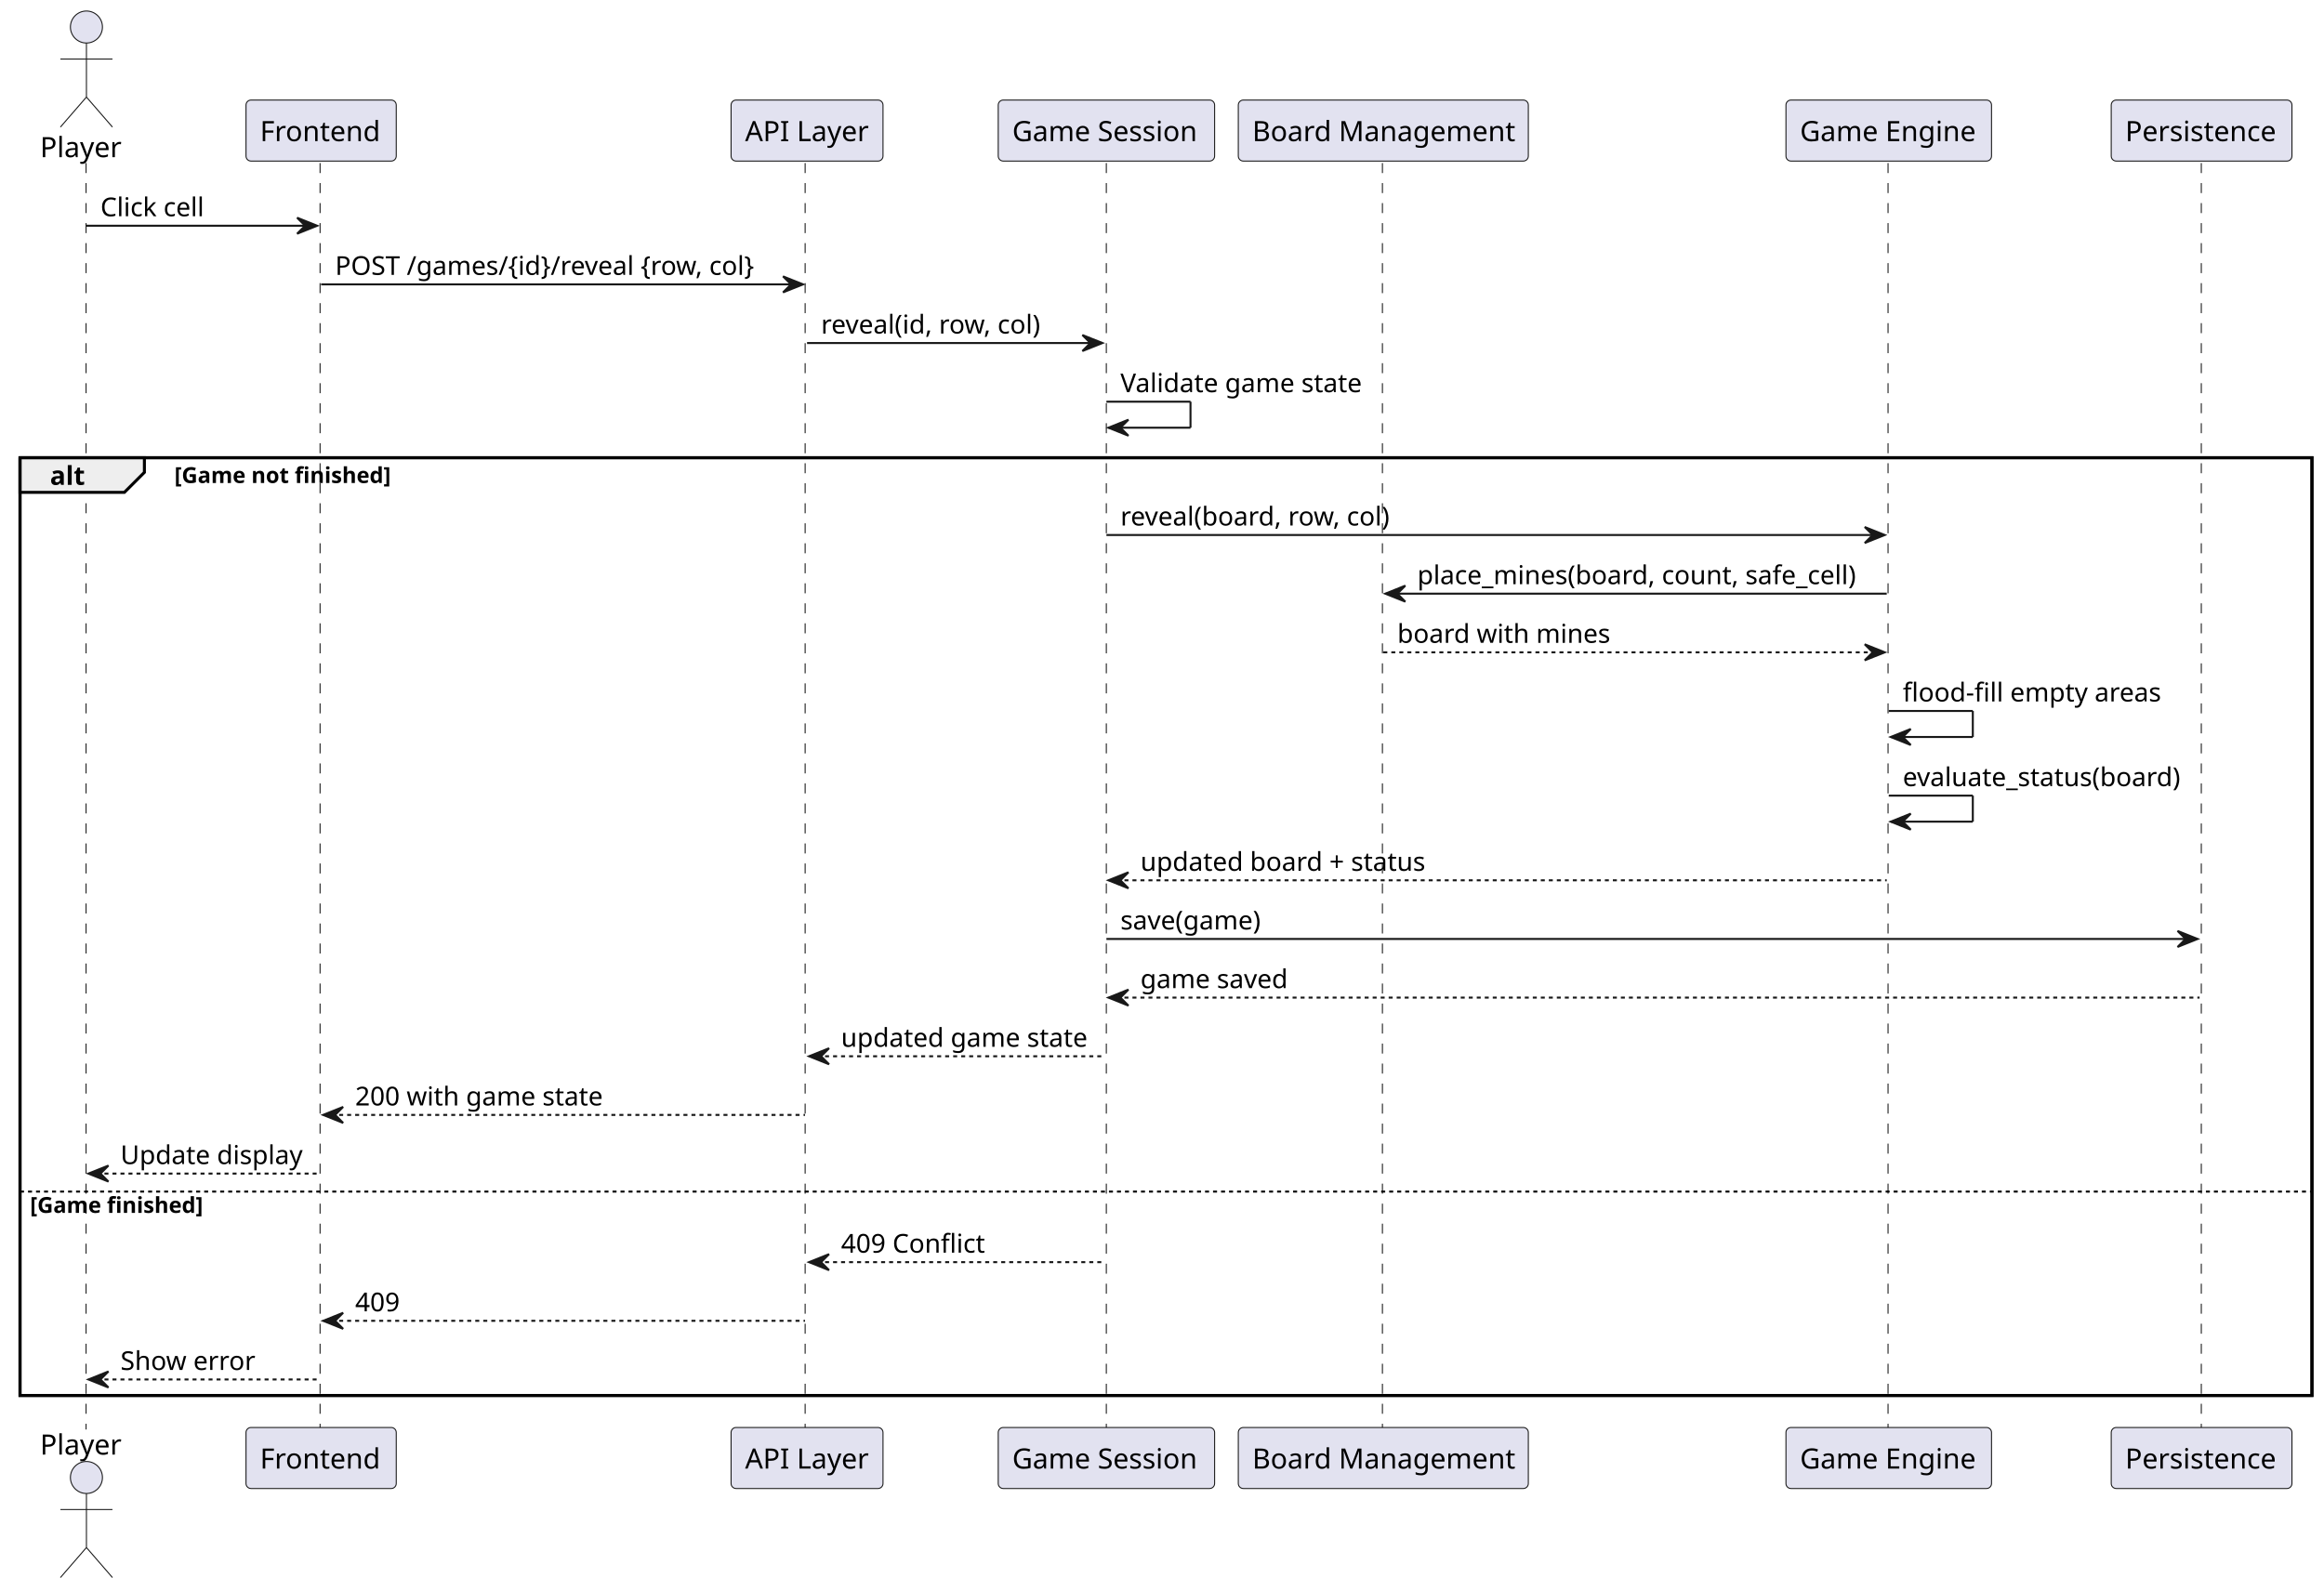
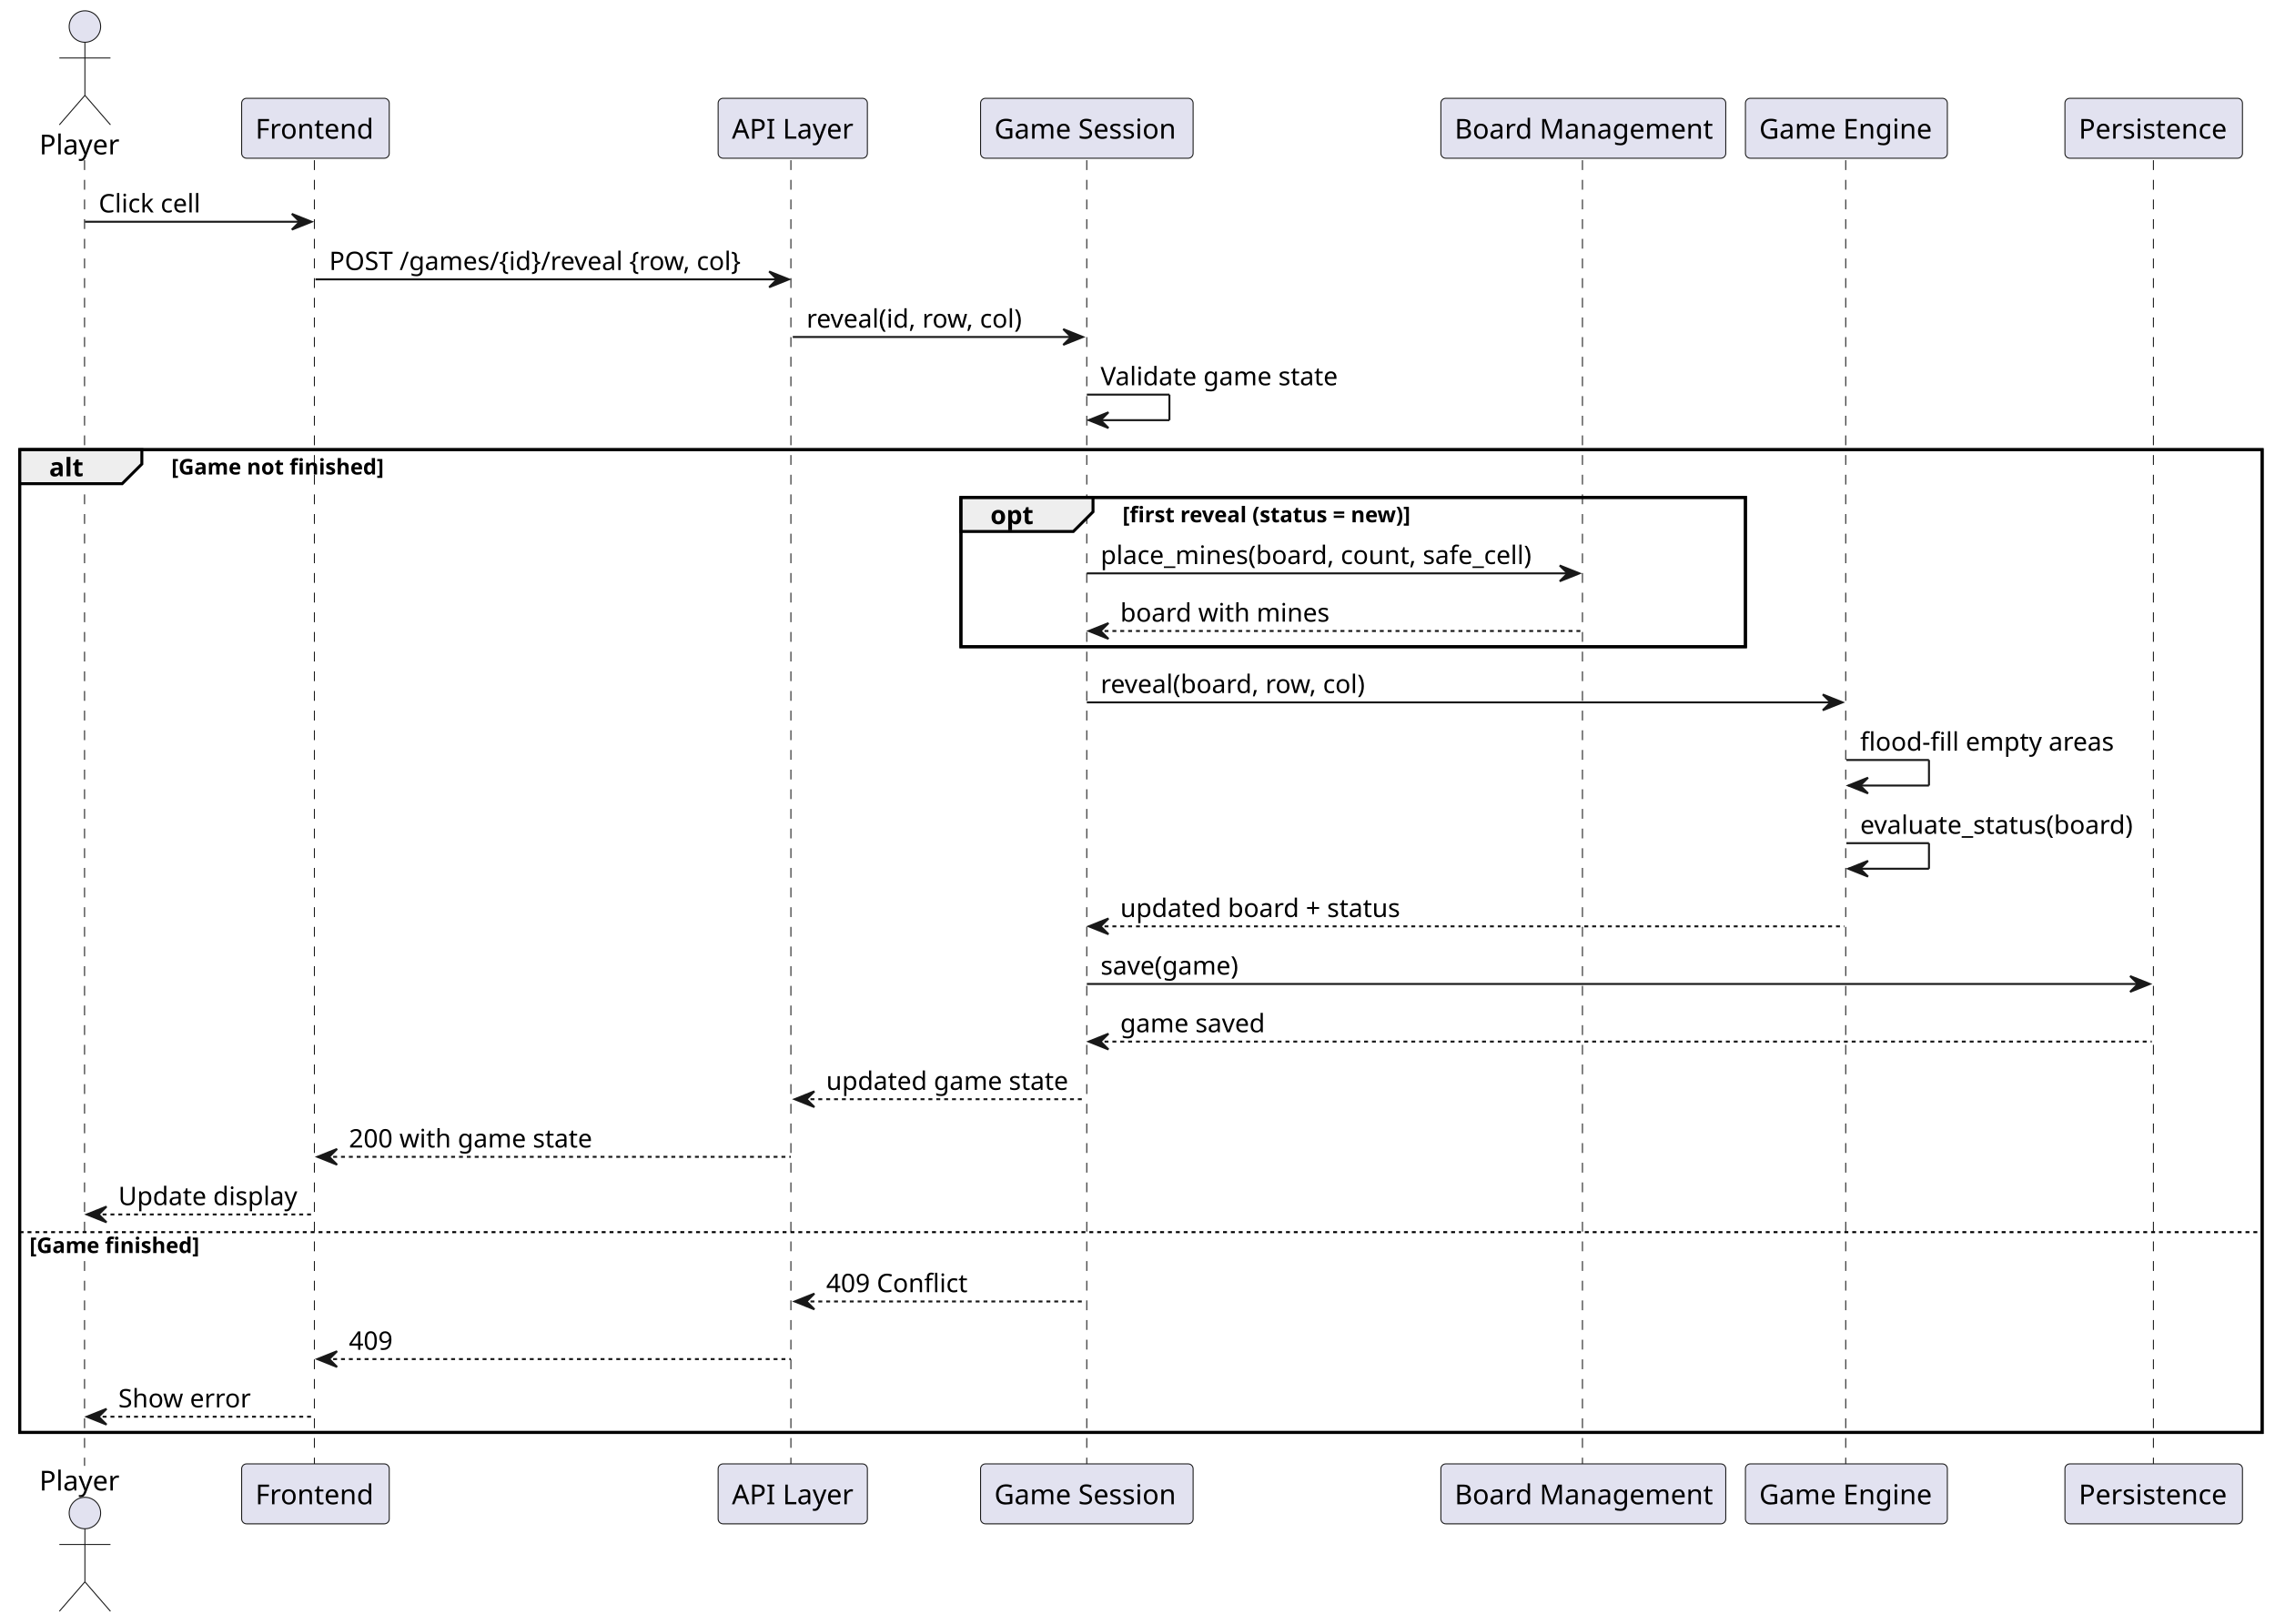
- <svg xmlns="http://www.w3.org/2000/svg" contentStyleType="text/css" height="795px" preserveAspectRatio="none" style="width:1161px;height:795px;background:#FFFFFF;" version="1.1" viewBox="0 0 1161 795" width="1161px" zoomAndPan="magnify">
+ <svg xmlns="http://www.w3.org/2000/svg" contentStyleType="text/css" height="826px" preserveAspectRatio="none" style="width:1157px;height:826px;background:#FFFFFF;" version="1.1" viewBox="0 0 1157 826" width="1157px" zoomAndPan="magnify">
  <defs />
  <g>
-     <rect fill="none" height="468.613" style="stroke:#000000;stroke-width:1.5;" width="1144.988" x="10" y="228.731" />
-     <line style="stroke:#181818;stroke-width:0.5;stroke-dasharray:5.0,5.0;" x1="43" x2="43" y1="81.488" y2="714.344" />
-     <line style="stroke:#181818;stroke-width:0.5;stroke-dasharray:5.0,5.0;" x1="159.898" x2="159.898" y1="81.488" y2="714.344" />
-     <line style="stroke:#181818;stroke-width:0.5;stroke-dasharray:5.0,5.0;" x1="402.224" x2="402.224" y1="81.488" y2="714.344" />
-     <line style="stroke:#181818;stroke-width:0.5;stroke-dasharray:5.0,5.0;" x1="552.688" x2="552.688" y1="81.488" y2="714.344" />
-     <line style="stroke:#181818;stroke-width:0.5;stroke-dasharray:5.0,5.0;" x1="690.618" x2="690.618" y1="81.488" y2="714.344" />
-     <line style="stroke:#181818;stroke-width:0.5;stroke-dasharray:5.0,5.0;" x1="943.213" x2="943.213" y1="81.488" y2="714.344" />
-     <line style="stroke:#181818;stroke-width:0.5;stroke-dasharray:5.0,5.0;" x1="1099.706" x2="1099.706" y1="81.488" y2="714.344" />
+     <rect fill="none" height="499.924" style="stroke:#000000;stroke-width:1.5;" width="1140.452" x="10" y="228.731" />
+     <rect fill="none" height="75.932" style="stroke:#000000;stroke-width:1.5;" width="398.989" x="488.688" y="253.041" />
+     <line style="stroke:#181818;stroke-width:0.5;stroke-dasharray:5.0,5.0;" x1="43" x2="43" y1="81.488" y2="745.654" />
+     <line style="stroke:#181818;stroke-width:0.5;stroke-dasharray:5.0,5.0;" x1="159.898" x2="159.898" y1="81.488" y2="745.654" />
+     <line style="stroke:#181818;stroke-width:0.5;stroke-dasharray:5.0,5.0;" x1="402.224" x2="402.224" y1="81.488" y2="745.654" />
+     <line style="stroke:#181818;stroke-width:0.5;stroke-dasharray:5.0,5.0;" x1="552.688" x2="552.688" y1="81.488" y2="745.654" />
+     <line style="stroke:#181818;stroke-width:0.5;stroke-dasharray:5.0,5.0;" x1="804.789" x2="804.789" y1="81.488" y2="745.654" />
+     <line style="stroke:#181818;stroke-width:0.5;stroke-dasharray:5.0,5.0;" x1="938.677" x2="938.677" y1="81.488" y2="745.654" />
+     <line style="stroke:#181818;stroke-width:0.5;stroke-dasharray:5.0,5.0;" x1="1095.169" x2="1095.169" y1="81.488" y2="745.654" />
    <text fill="#000000" font-family="sans-serif" font-size="14" lengthAdjust="spacing" textLength="40.359" x="20" y="78.535">Player</text>
    <ellipse cx="43.18" cy="13.5" fill="#E2E2F0" rx="8" ry="8" style="stroke:#181818;stroke-width:0.5;" />
    <path d="M43.18,21.5 L43.18,48.5 M30.18,29.5 L56.18,29.5 M43.18,48.5 L30.18,63.5 M43.18,48.5 L56.18,63.5 " fill="none" style="stroke:#181818;stroke-width:0.5;" />
-     <text fill="#000000" font-family="sans-serif" font-size="14" lengthAdjust="spacing" textLength="40.359" x="20" y="726.879">Player</text>
-     <ellipse cx="43.18" cy="738.332" fill="#E2E2F0" rx="8" ry="8" style="stroke:#181818;stroke-width:0.5;" />
-     <path d="M43.18,746.332 L43.18,773.332 M30.18,754.332 L56.18,754.332 M43.18,773.332 L30.18,788.332 M43.18,773.332 L56.18,788.332 " fill="none" style="stroke:#181818;stroke-width:0.5;" />
+     <text fill="#000000" font-family="sans-serif" font-size="14" lengthAdjust="spacing" textLength="40.359" x="20" y="758.189">Player</text>
+     <ellipse cx="43.18" cy="769.643" fill="#E2E2F0" rx="8" ry="8" style="stroke:#181818;stroke-width:0.5;" />
+     <path d="M43.18,777.643 L43.18,804.643 M30.18,785.643 L56.18,785.643 M43.18,804.643 L30.18,819.643 M43.18,804.643 L56.18,819.643 " fill="none" style="stroke:#181818;stroke-width:0.5;" />
    <rect fill="#E2E2F0" height="30.488" rx="2.5" ry="2.5" style="stroke:#181818;stroke-width:0.5;" width="75.059" x="122.897" y="50" />
    <text fill="#000000" font-family="sans-serif" font-size="14" lengthAdjust="spacing" textLength="61.059" x="129.898" y="70.535">Frontend</text>
-     <rect fill="#E2E2F0" height="30.488" rx="2.5" ry="2.5" style="stroke:#181818;stroke-width:0.5;" width="75.059" x="122.897" y="713.344" />
-     <text fill="#000000" font-family="sans-serif" font-size="14" lengthAdjust="spacing" textLength="61.059" x="129.898" y="733.879">Frontend</text>
+     <rect fill="#E2E2F0" height="30.488" rx="2.5" ry="2.5" style="stroke:#181818;stroke-width:0.5;" width="75.059" x="122.897" y="744.654" />
+     <text fill="#000000" font-family="sans-serif" font-size="14" lengthAdjust="spacing" textLength="61.059" x="129.898" y="765.189">Frontend</text>
    <rect fill="#E2E2F0" height="30.488" rx="2.5" ry="2.5" style="stroke:#181818;stroke-width:0.5;" width="75.899" x="365.224" y="50" />
    <text fill="#000000" font-family="sans-serif" font-size="14" lengthAdjust="spacing" textLength="61.899" x="372.224" y="70.535">API Layer</text>
-     <rect fill="#E2E2F0" height="30.488" rx="2.5" ry="2.5" style="stroke:#181818;stroke-width:0.5;" width="75.899" x="365.224" y="713.344" />
-     <text fill="#000000" font-family="sans-serif" font-size="14" lengthAdjust="spacing" textLength="61.899" x="372.224" y="733.879">API Layer</text>
+     <rect fill="#E2E2F0" height="30.488" rx="2.5" ry="2.5" style="stroke:#181818;stroke-width:0.5;" width="75.899" x="365.224" y="744.654" />
+     <text fill="#000000" font-family="sans-serif" font-size="14" lengthAdjust="spacing" textLength="61.899" x="372.224" y="765.189">API Layer</text>
    <rect fill="#E2E2F0" height="30.488" rx="2.5" ry="2.5" style="stroke:#181818;stroke-width:0.5;" width="108.097" x="498.688" y="50" />
    <text fill="#000000" font-family="sans-serif" font-size="14" lengthAdjust="spacing" textLength="94.097" x="505.688" y="70.535">Game Session</text>
-     <rect fill="#E2E2F0" height="30.488" rx="2.5" ry="2.5" style="stroke:#181818;stroke-width:0.5;" width="108.097" x="498.688" y="713.344" />
-     <text fill="#000000" font-family="sans-serif" font-size="14" lengthAdjust="spacing" textLength="94.097" x="505.688" y="733.879">Game Session</text>
-     <rect fill="#E2E2F0" height="30.488" rx="2.5" ry="2.5" style="stroke:#181818;stroke-width:0.5;" width="144.888" x="618.618" y="50" />
-     <text fill="#000000" font-family="sans-serif" font-size="14" lengthAdjust="spacing" textLength="130.888" x="625.618" y="70.535">Board Management</text>
-     <rect fill="#E2E2F0" height="30.488" rx="2.5" ry="2.5" style="stroke:#181818;stroke-width:0.5;" width="144.888" x="618.618" y="713.344" />
-     <text fill="#000000" font-family="sans-serif" font-size="14" lengthAdjust="spacing" textLength="130.888" x="625.618" y="733.879">Board Management</text>
-     <rect fill="#E2E2F0" height="30.488" rx="2.5" ry="2.5" style="stroke:#181818;stroke-width:0.5;" width="102.689" x="892.213" y="50" />
-     <text fill="#000000" font-family="sans-serif" font-size="14" lengthAdjust="spacing" textLength="88.689" x="899.213" y="70.535">Game Engine</text>
-     <rect fill="#E2E2F0" height="30.488" rx="2.5" ry="2.5" style="stroke:#181818;stroke-width:0.5;" width="102.689" x="892.213" y="713.344" />
-     <text fill="#000000" font-family="sans-serif" font-size="14" lengthAdjust="spacing" textLength="88.689" x="899.213" y="733.879">Game Engine</text>
-     <rect fill="#E2E2F0" height="30.488" rx="2.5" ry="2.5" style="stroke:#181818;stroke-width:0.5;" width="90.282" x="1054.706" y="50" />
-     <text fill="#000000" font-family="sans-serif" font-size="14" lengthAdjust="spacing" textLength="76.282" x="1061.706" y="70.535">Persistence</text>
-     <rect fill="#E2E2F0" height="30.488" rx="2.5" ry="2.5" style="stroke:#181818;stroke-width:0.5;" width="90.282" x="1054.706" y="713.344" />
-     <text fill="#000000" font-family="sans-serif" font-size="14" lengthAdjust="spacing" textLength="76.282" x="1061.706" y="733.879">Persistence</text>
+     <rect fill="#E2E2F0" height="30.488" rx="2.5" ry="2.5" style="stroke:#181818;stroke-width:0.5;" width="108.097" x="498.688" y="744.654" />
+     <text fill="#000000" font-family="sans-serif" font-size="14" lengthAdjust="spacing" textLength="94.097" x="505.688" y="765.189">Game Session</text>
+     <rect fill="#E2E2F0" height="30.488" rx="2.5" ry="2.5" style="stroke:#181818;stroke-width:0.5;" width="144.888" x="732.789" y="50" />
+     <text fill="#000000" font-family="sans-serif" font-size="14" lengthAdjust="spacing" textLength="130.888" x="739.789" y="70.535">Board Management</text>
+     <rect fill="#E2E2F0" height="30.488" rx="2.5" ry="2.5" style="stroke:#181818;stroke-width:0.5;" width="144.888" x="732.789" y="744.654" />
+     <text fill="#000000" font-family="sans-serif" font-size="14" lengthAdjust="spacing" textLength="130.888" x="739.789" y="765.189">Board Management</text>
+     <rect fill="#E2E2F0" height="30.488" rx="2.5" ry="2.5" style="stroke:#181818;stroke-width:0.5;" width="102.689" x="887.677" y="50" />
+     <text fill="#000000" font-family="sans-serif" font-size="14" lengthAdjust="spacing" textLength="88.689" x="894.677" y="70.535">Game Engine</text>
+     <rect fill="#E2E2F0" height="30.488" rx="2.5" ry="2.5" style="stroke:#181818;stroke-width:0.5;" width="102.689" x="887.677" y="744.654" />
+     <text fill="#000000" font-family="sans-serif" font-size="14" lengthAdjust="spacing" textLength="88.689" x="894.677" y="765.189">Game Engine</text>
+     <rect fill="#E2E2F0" height="30.488" rx="2.5" ry="2.5" style="stroke:#181818;stroke-width:0.5;" width="90.282" x="1050.169" y="50" />
+     <text fill="#000000" font-family="sans-serif" font-size="14" lengthAdjust="spacing" textLength="76.282" x="1057.169" y="70.535">Persistence</text>
+     <rect fill="#E2E2F0" height="30.488" rx="2.5" ry="2.5" style="stroke:#181818;stroke-width:0.5;" width="90.282" x="1050.169" y="744.654" />
+     <text fill="#000000" font-family="sans-serif" font-size="14" lengthAdjust="spacing" textLength="76.282" x="1057.169" y="765.189">Persistence</text>
    <polygon fill="#181818" points="148.427,108.799,158.427,112.799,148.427,116.799,152.427,112.799" style="stroke:#181818;stroke-width:1;" />
    <line style="stroke:#181818;stroke-width:1;" x1="43.18" x2="154.427" y1="112.799" y2="112.799" />
    <text fill="#000000" font-family="sans-serif" font-size="13" lengthAdjust="spacing" textLength="56.297" x="50.18" y="108.057">Click cell</text>
    <polygon fill="#181818" points="391.173,138.109,401.173,142.109,391.173,146.109,395.173,142.109" style="stroke:#181818;stroke-width:1;" />
    <line style="stroke:#181818;stroke-width:1;" x1="160.427" x2="397.173" y1="142.109" y2="142.109" />
    <text fill="#000000" font-family="sans-serif" font-size="13" lengthAdjust="spacing" textLength="218.747" x="167.427" y="137.367">POST /games/{id}/reveal {row, col}</text>
    <polygon fill="#181818" points="540.736,167.42,550.736,171.42,540.736,175.42,544.736,171.42" style="stroke:#181818;stroke-width:1;" />
    <line style="stroke:#181818;stroke-width:1;" x1="403.173" x2="546.736" y1="171.42" y2="171.42" />
    <text fill="#000000" font-family="sans-serif" font-size="13" lengthAdjust="spacing" textLength="116.041" x="410.173" y="166.678">reveal(id, row, col)</text>
    <line style="stroke:#181818;stroke-width:1;" x1="552.736" x2="594.736" y1="200.731" y2="200.731" />
    <line style="stroke:#181818;stroke-width:1;" x1="594.736" x2="594.736" y1="200.731" y2="213.731" />
    <line style="stroke:#181818;stroke-width:1;" x1="553.736" x2="594.736" y1="213.731" y2="213.731" />
    <polygon fill="#181818" points="563.736,209.731,553.736,213.731,563.736,217.731,559.736,213.731" style="stroke:#181818;stroke-width:1;" />
    <text fill="#000000" font-family="sans-serif" font-size="13" lengthAdjust="spacing" textLength="124.325" x="559.736" y="195.988">Validate game state</text>
    <path d="M10,228.731 L72.139,228.731 L72.139,236.041 L62.139,246.041 L10,246.041 L10,228.731 " fill="#EEEEEE" style="stroke:#000000;stroke-width:1.5;" />
-     <rect fill="none" height="468.613" style="stroke:#000000;stroke-width:1.5;" width="1144.988" x="10" y="228.731" />
+     <rect fill="none" height="499.924" style="stroke:#000000;stroke-width:1.5;" width="1140.452" x="10" y="228.731" />
    <text fill="#000000" font-family="sans-serif" font-size="13" font-weight="bold" lengthAdjust="spacing" textLength="17.139" x="25" y="242.299">alt</text>
    <text fill="#000000" font-family="sans-serif" font-size="11" font-weight="bold" lengthAdjust="spacing" textLength="112.009" x="87.139" y="241.365">[Game not finished]</text>
-     <polygon fill="#181818" points="931.558,263.352,941.558,267.352,931.558,271.352,935.558,267.352" style="stroke:#181818;stroke-width:1;" />
-     <line style="stroke:#181818;stroke-width:1;" x1="552.736" x2="937.558" y1="267.352" y2="267.352" />
-     <text fill="#000000" font-family="sans-serif" font-size="13" lengthAdjust="spacing" textLength="140.95" x="559.736" y="262.609">reveal(board, row, col)</text>
-     <polygon fill="#181818" points="702.062,292.662,692.062,296.662,702.062,300.662,698.062,296.662" style="stroke:#181818;stroke-width:1;" />
-     <line style="stroke:#181818;stroke-width:1;" x1="696.062" x2="942.558" y1="296.662" y2="296.662" />
-     <text fill="#000000" font-family="sans-serif" font-size="13" lengthAdjust="spacing" textLength="228.497" x="708.062" y="291.92">place_mines(board, count, safe_cell)</text>
-     <polygon fill="#181818" points="931.558,321.973,941.558,325.973,931.558,329.973,935.558,325.973" style="stroke:#181818;stroke-width:1;" />
-     <line style="stroke:#181818;stroke-width:1;stroke-dasharray:2.0,2.0;" x1="691.062" x2="937.558" y1="325.973" y2="325.973" />
-     <text fill="#000000" font-family="sans-serif" font-size="13" lengthAdjust="spacing" textLength="109.611" x="698.062" y="321.231">board with mines</text>
-     <line style="stroke:#181818;stroke-width:1;" x1="943.558" x2="985.558" y1="355.283" y2="355.283" />
-     <line style="stroke:#181818;stroke-width:1;" x1="985.558" x2="985.558" y1="355.283" y2="368.283" />
-     <line style="stroke:#181818;stroke-width:1;" x1="944.558" x2="985.558" y1="368.283" y2="368.283" />
-     <polygon fill="#181818" points="954.558,364.283,944.558,368.283,954.558,372.283,950.558,368.283" style="stroke:#181818;stroke-width:1;" />
-     <text fill="#000000" font-family="sans-serif" font-size="13" lengthAdjust="spacing" textLength="137.255" x="950.558" y="350.541">flood-fill empty areas</text>
-     <line style="stroke:#181818;stroke-width:1;" x1="943.558" x2="985.558" y1="397.594" y2="397.594" />
-     <line style="stroke:#181818;stroke-width:1;" x1="985.558" x2="985.558" y1="397.594" y2="410.594" />
-     <line style="stroke:#181818;stroke-width:1;" x1="944.558" x2="985.558" y1="410.594" y2="410.594" />
-     <polygon fill="#181818" points="954.558,406.594,944.558,410.594,954.558,414.594,950.558,410.594" style="stroke:#181818;stroke-width:1;" />
-     <text fill="#000000" font-family="sans-serif" font-size="13" lengthAdjust="spacing" textLength="142.289" x="950.558" y="392.852">evaluate_status(board)</text>
-     <polygon fill="#181818" points="563.736,435.904,553.736,439.904,563.736,443.904,559.736,439.904" style="stroke:#181818;stroke-width:1;" />
-     <line style="stroke:#181818;stroke-width:1;stroke-dasharray:2.0,2.0;" x1="557.736" x2="942.558" y1="439.904" y2="439.904" />
-     <text fill="#000000" font-family="sans-serif" font-size="13" lengthAdjust="spacing" textLength="149.646" x="569.736" y="435.162">updated board + status</text>
-     <polygon fill="#181818" points="1087.847,465.215,1097.847,469.215,1087.847,473.215,1091.847,469.215" style="stroke:#181818;stroke-width:1;" />
-     <line style="stroke:#181818;stroke-width:1;" x1="552.736" x2="1093.847" y1="469.215" y2="469.215" />
-     <text fill="#000000" font-family="sans-serif" font-size="13" lengthAdjust="spacing" textLength="70.897" x="559.736" y="464.473">save(game)</text>
-     <polygon fill="#181818" points="563.736,494.525,553.736,498.525,563.736,502.525,559.736,498.525" style="stroke:#181818;stroke-width:1;" />
-     <line style="stroke:#181818;stroke-width:1;stroke-dasharray:2.0,2.0;" x1="557.736" x2="1098.847" y1="498.525" y2="498.525" />
-     <text fill="#000000" font-family="sans-serif" font-size="13" lengthAdjust="spacing" textLength="74.737" x="569.736" y="493.783">game saved</text>
-     <polygon fill="#181818" points="414.173,523.836,404.173,527.836,414.173,531.836,410.173,527.836" style="stroke:#181818;stroke-width:1;" />
-     <line style="stroke:#181818;stroke-width:1;stroke-dasharray:2.0,2.0;" x1="408.173" x2="551.736" y1="527.836" y2="527.836" />
-     <text fill="#000000" font-family="sans-serif" font-size="13" lengthAdjust="spacing" textLength="125.563" x="420.173" y="523.094">updated game state</text>
-     <polygon fill="#181818" points="171.427,553.146,161.427,557.146,171.427,561.146,167.427,557.146" style="stroke:#181818;stroke-width:1;" />
-     <line style="stroke:#181818;stroke-width:1;stroke-dasharray:2.0,2.0;" x1="165.427" x2="402.173" y1="557.146" y2="557.146" />
-     <text fill="#000000" font-family="sans-serif" font-size="13" lengthAdjust="spacing" textLength="129.143" x="177.427" y="552.404">200 with game state</text>
-     <polygon fill="#181818" points="54.18,582.457,44.18,586.457,54.18,590.457,50.18,586.457" style="stroke:#181818;stroke-width:1;" />
-     <line style="stroke:#181818;stroke-width:1;stroke-dasharray:2.0,2.0;" x1="48.18" x2="159.427" y1="586.457" y2="586.457" />
-     <text fill="#000000" font-family="sans-serif" font-size="13" lengthAdjust="spacing" textLength="93.247" x="60.18" y="581.715">Update display</text>
-     <line style="stroke:#000000;stroke-width:1;stroke-dasharray:2.0,2.0;" x1="10" x2="1154.988" y1="595.457" y2="595.457" />
-     <text fill="#000000" font-family="sans-serif" font-size="11" font-weight="bold" lengthAdjust="spacing" textLength="89.676" x="15" y="606.092">[Game finished]</text>
-     <polygon fill="#181818" points="414.173,626.723,404.173,630.723,414.173,634.723,410.173,630.723" style="stroke:#181818;stroke-width:1;" />
-     <line style="stroke:#181818;stroke-width:1;stroke-dasharray:2.0,2.0;" x1="408.173" x2="551.736" y1="630.723" y2="630.723" />
-     <text fill="#000000" font-family="sans-serif" font-size="13" lengthAdjust="spacing" textLength="77.638" x="420.173" y="625.981">409 Conflict</text>
-     <polygon fill="#181818" points="171.427,656.033,161.427,660.033,171.427,664.033,167.427,660.033" style="stroke:#181818;stroke-width:1;" />
-     <line style="stroke:#181818;stroke-width:1;stroke-dasharray:2.0,2.0;" x1="165.427" x2="402.173" y1="660.033" y2="660.033" />
-     <text fill="#000000" font-family="sans-serif" font-size="13" lengthAdjust="spacing" textLength="24.661" x="177.427" y="655.291">409</text>
-     <polygon fill="#181818" points="54.18,685.344,44.18,689.344,54.18,693.344,50.18,689.344" style="stroke:#181818;stroke-width:1;" />
-     <line style="stroke:#181818;stroke-width:1;stroke-dasharray:2.0,2.0;" x1="48.18" x2="159.427" y1="689.344" y2="689.344" />
-     <text fill="#000000" font-family="sans-serif" font-size="13" lengthAdjust="spacing" textLength="68.371" x="60.18" y="684.602">Show error</text>
+     <path d="M488.688,253.041 L555.873,253.041 L555.873,260.352 L545.873,270.352 L488.688,270.352 L488.688,253.041 " fill="#EEEEEE" style="stroke:#000000;stroke-width:1.5;" />
+     <rect fill="none" height="75.932" style="stroke:#000000;stroke-width:1.5;" width="398.989" x="488.688" y="253.041" />
+     <text fill="#000000" font-family="sans-serif" font-size="13" font-weight="bold" lengthAdjust="spacing" textLength="22.185" x="503.688" y="266.609">opt</text>
+     <text fill="#000000" font-family="sans-serif" font-size="11" font-weight="bold" lengthAdjust="spacing" textLength="156.041" x="570.873" y="265.676">[first reveal (status = new)]</text>
+     <polygon fill="#181818" points="793.233,287.662,803.233,291.662,793.233,295.662,797.233,291.662" style="stroke:#181818;stroke-width:1;" />
+     <line style="stroke:#181818;stroke-width:1;" x1="552.736" x2="799.233" y1="291.662" y2="291.662" />
+     <text fill="#000000" font-family="sans-serif" font-size="13" lengthAdjust="spacing" textLength="228.497" x="559.736" y="286.92">place_mines(board, count, safe_cell)</text>
+     <polygon fill="#181818" points="563.736,316.973,553.736,320.973,563.736,324.973,559.736,320.973" style="stroke:#181818;stroke-width:1;" />
+     <line style="stroke:#181818;stroke-width:1;stroke-dasharray:2.0,2.0;" x1="557.736" x2="804.233" y1="320.973" y2="320.973" />
+     <text fill="#000000" font-family="sans-serif" font-size="13" lengthAdjust="spacing" textLength="109.611" x="569.736" y="316.231">board with mines</text>
+     <polygon fill="#181818" points="927.021,353.283,937.021,357.283,927.021,361.283,931.021,357.283" style="stroke:#181818;stroke-width:1;" />
+     <line style="stroke:#181818;stroke-width:1;" x1="552.736" x2="933.021" y1="357.283" y2="357.283" />
+     <text fill="#000000" font-family="sans-serif" font-size="13" lengthAdjust="spacing" textLength="140.95" x="559.736" y="352.541">reveal(board, row, col)</text>
+     <line style="stroke:#181818;stroke-width:1;" x1="939.021" x2="981.021" y1="386.594" y2="386.594" />
+     <line style="stroke:#181818;stroke-width:1;" x1="981.021" x2="981.021" y1="386.594" y2="399.594" />
+     <line style="stroke:#181818;stroke-width:1;" x1="940.021" x2="981.021" y1="399.594" y2="399.594" />
+     <polygon fill="#181818" points="950.021,395.594,940.021,399.594,950.021,403.594,946.021,399.594" style="stroke:#181818;stroke-width:1;" />
+     <text fill="#000000" font-family="sans-serif" font-size="13" lengthAdjust="spacing" textLength="137.255" x="946.021" y="381.852">flood-fill empty areas</text>
+     <line style="stroke:#181818;stroke-width:1;" x1="939.021" x2="981.021" y1="428.904" y2="428.904" />
+     <line style="stroke:#181818;stroke-width:1;" x1="981.021" x2="981.021" y1="428.904" y2="441.904" />
+     <line style="stroke:#181818;stroke-width:1;" x1="940.021" x2="981.021" y1="441.904" y2="441.904" />
+     <polygon fill="#181818" points="950.021,437.904,940.021,441.904,950.021,445.904,946.021,441.904" style="stroke:#181818;stroke-width:1;" />
+     <text fill="#000000" font-family="sans-serif" font-size="13" lengthAdjust="spacing" textLength="142.289" x="946.021" y="424.162">evaluate_status(board)</text>
+     <polygon fill="#181818" points="563.736,467.215,553.736,471.215,563.736,475.215,559.736,471.215" style="stroke:#181818;stroke-width:1;" />
+     <line style="stroke:#181818;stroke-width:1;stroke-dasharray:2.0,2.0;" x1="557.736" x2="938.021" y1="471.215" y2="471.215" />
+     <text fill="#000000" font-family="sans-serif" font-size="13" lengthAdjust="spacing" textLength="149.646" x="569.736" y="466.473">updated board + status</text>
+     <polygon fill="#181818" points="1083.311,496.525,1093.311,500.525,1083.311,504.525,1087.311,500.525" style="stroke:#181818;stroke-width:1;" />
+     <line style="stroke:#181818;stroke-width:1;" x1="552.736" x2="1089.311" y1="500.525" y2="500.525" />
+     <text fill="#000000" font-family="sans-serif" font-size="13" lengthAdjust="spacing" textLength="70.897" x="559.736" y="495.783">save(game)</text>
+     <polygon fill="#181818" points="563.736,525.836,553.736,529.836,563.736,533.836,559.736,529.836" style="stroke:#181818;stroke-width:1;" />
+     <line style="stroke:#181818;stroke-width:1;stroke-dasharray:2.0,2.0;" x1="557.736" x2="1094.311" y1="529.836" y2="529.836" />
+     <text fill="#000000" font-family="sans-serif" font-size="13" lengthAdjust="spacing" textLength="74.737" x="569.736" y="525.094">game saved</text>
+     <polygon fill="#181818" points="414.173,555.146,404.173,559.146,414.173,563.146,410.173,559.146" style="stroke:#181818;stroke-width:1;" />
+     <line style="stroke:#181818;stroke-width:1;stroke-dasharray:2.0,2.0;" x1="408.173" x2="551.736" y1="559.146" y2="559.146" />
+     <text fill="#000000" font-family="sans-serif" font-size="13" lengthAdjust="spacing" textLength="125.563" x="420.173" y="554.404">updated game state</text>
+     <polygon fill="#181818" points="171.427,584.457,161.427,588.457,171.427,592.457,167.427,588.457" style="stroke:#181818;stroke-width:1;" />
+     <line style="stroke:#181818;stroke-width:1;stroke-dasharray:2.0,2.0;" x1="165.427" x2="402.173" y1="588.457" y2="588.457" />
+     <text fill="#000000" font-family="sans-serif" font-size="13" lengthAdjust="spacing" textLength="129.143" x="177.427" y="583.715">200 with game state</text>
+     <polygon fill="#181818" points="54.18,613.768,44.18,617.768,54.18,621.768,50.18,617.768" style="stroke:#181818;stroke-width:1;" />
+     <line style="stroke:#181818;stroke-width:1;stroke-dasharray:2.0,2.0;" x1="48.18" x2="159.427" y1="617.768" y2="617.768" />
+     <text fill="#000000" font-family="sans-serif" font-size="13" lengthAdjust="spacing" textLength="93.247" x="60.18" y="613.025">Update display</text>
+     <line style="stroke:#000000;stroke-width:1;stroke-dasharray:2.0,2.0;" x1="10" x2="1150.452" y1="626.768" y2="626.768" />
+     <text fill="#000000" font-family="sans-serif" font-size="11" font-weight="bold" lengthAdjust="spacing" textLength="89.676" x="15" y="637.402">[Game finished]</text>
+     <polygon fill="#181818" points="414.173,658.033,404.173,662.033,414.173,666.033,410.173,662.033" style="stroke:#181818;stroke-width:1;" />
+     <line style="stroke:#181818;stroke-width:1;stroke-dasharray:2.0,2.0;" x1="408.173" x2="551.736" y1="662.033" y2="662.033" />
+     <text fill="#000000" font-family="sans-serif" font-size="13" lengthAdjust="spacing" textLength="77.638" x="420.173" y="657.291">409 Conflict</text>
+     <polygon fill="#181818" points="171.427,687.344,161.427,691.344,171.427,695.344,167.427,691.344" style="stroke:#181818;stroke-width:1;" />
+     <line style="stroke:#181818;stroke-width:1;stroke-dasharray:2.0,2.0;" x1="165.427" x2="402.173" y1="691.344" y2="691.344" />
+     <text fill="#000000" font-family="sans-serif" font-size="13" lengthAdjust="spacing" textLength="24.661" x="177.427" y="686.602">409</text>
+     <polygon fill="#181818" points="54.18,716.654,44.18,720.654,54.18,724.654,50.18,720.654" style="stroke:#181818;stroke-width:1;" />
+     <line style="stroke:#181818;stroke-width:1;stroke-dasharray:2.0,2.0;" x1="48.18" x2="159.427" y1="720.654" y2="720.654" />
+     <text fill="#000000" font-family="sans-serif" font-size="13" lengthAdjust="spacing" textLength="68.371" x="60.18" y="715.912">Show error</text>
  </g>
</svg>
